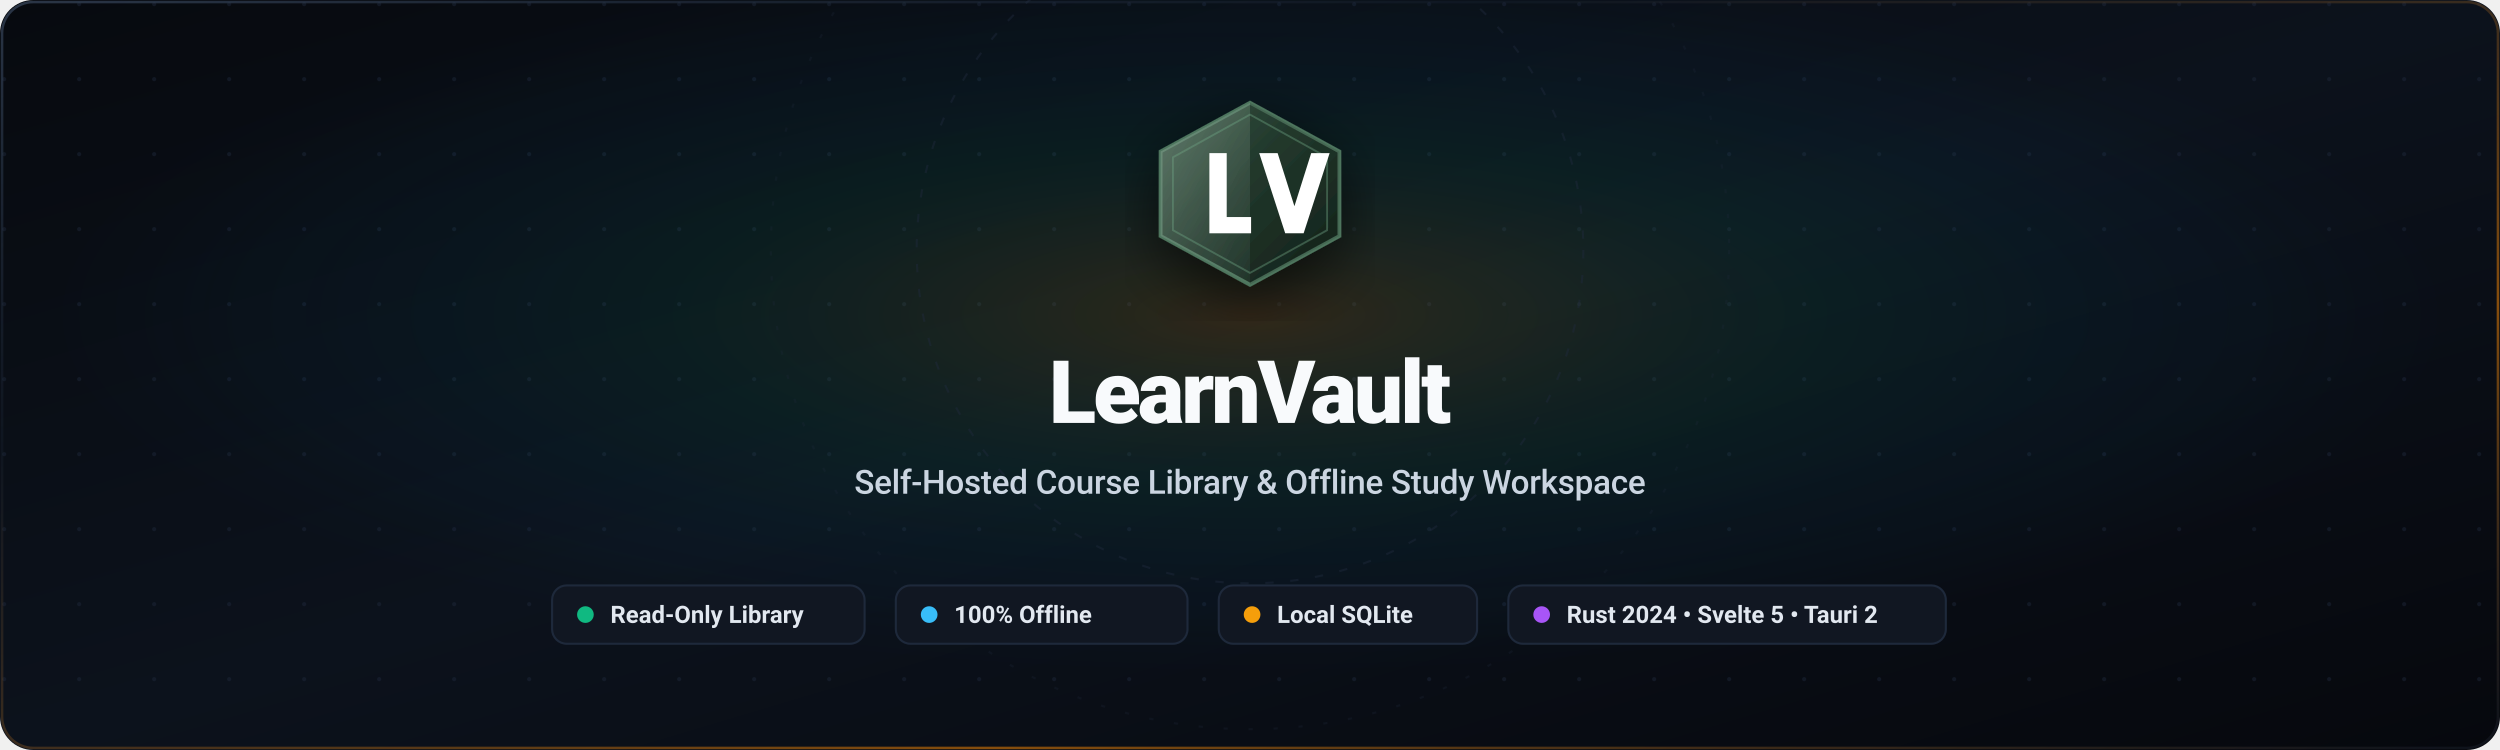
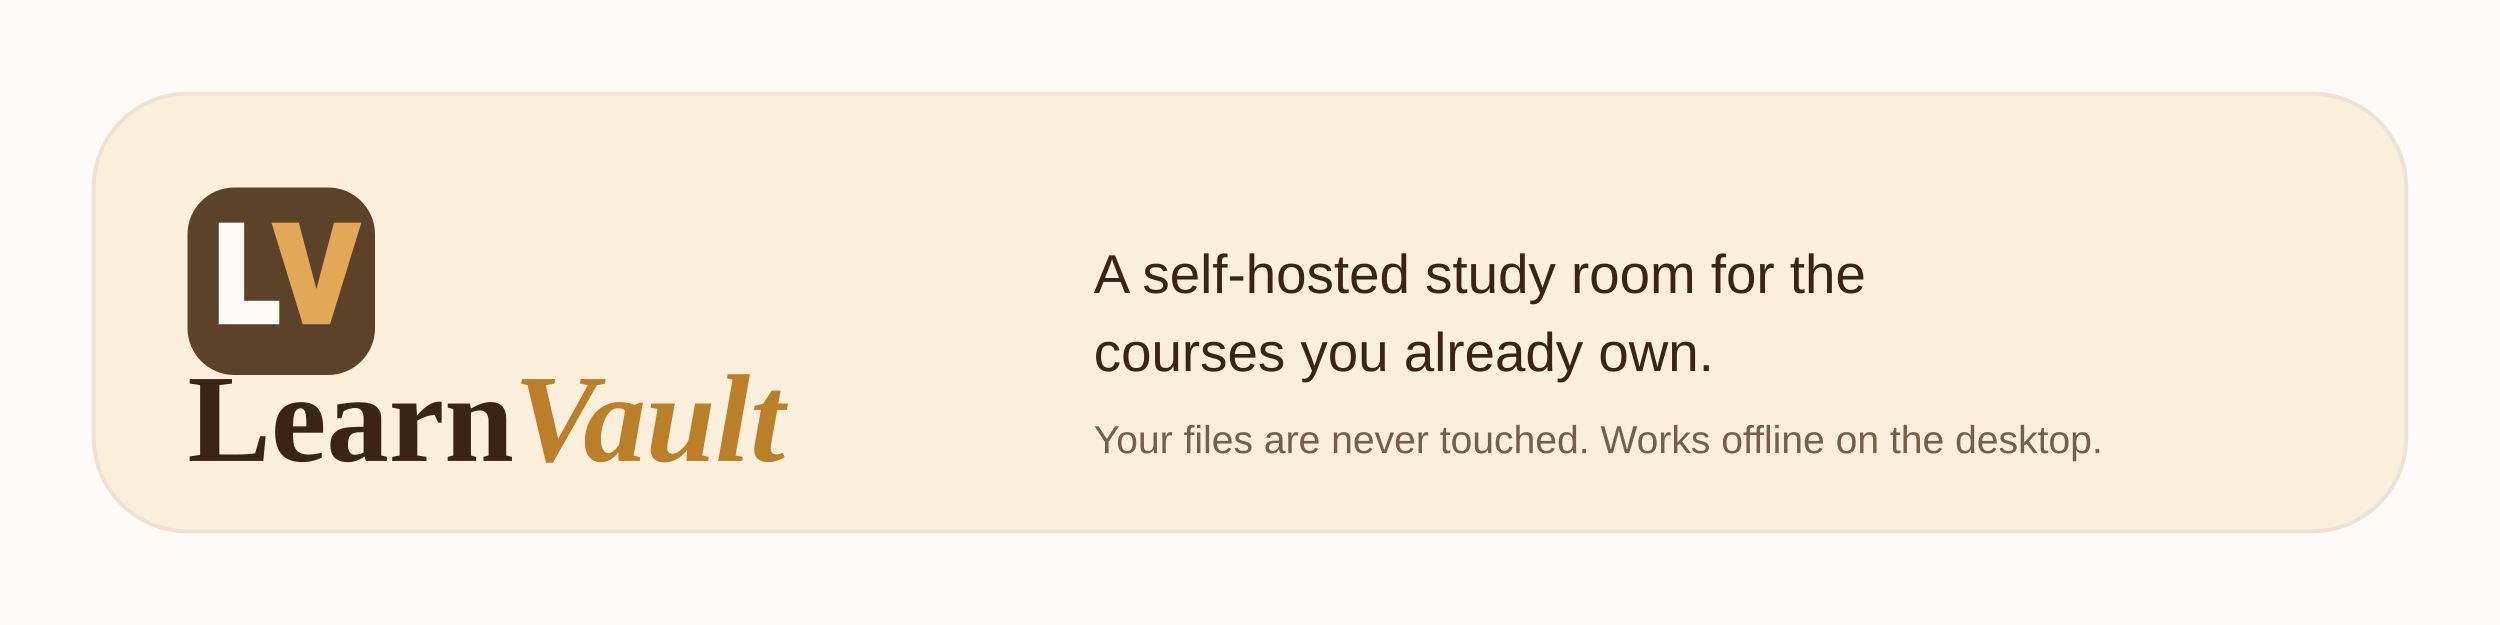
- <svg xmlns="http://www.w3.org/2000/svg" viewBox="0 0 1200 360" width="1200" height="360">
-   <defs>
-     <linearGradient id="bg" x1="0%" y1="0%" x2="100%" y2="100%">
-       <stop offset="0%" stop-color="#070a0f" />
-       <stop offset="50%" stop-color="#0c121c" />
-       <stop offset="100%" stop-color="#06080d" />
-     </linearGradient>
-     <radialGradient id="ambientGlow" cx="50%" cy="42%" r="50%">
-       <stop offset="0%" stop-color="#f59e0b" stop-opacity="0.16" />
-       <stop offset="45%" stop-color="#10b981" stop-opacity="0.08" />
-       <stop offset="80%" stop-color="#0284c7" stop-opacity="0.03" />
-       <stop offset="100%" stop-color="#000000" stop-opacity="0" />
-     </radialGradient>
-     <linearGradient id="borderGrad" x1="0%" y1="0%" x2="100%" y2="100%">
-       <stop offset="0%" stop-color="#334155" stop-opacity="0.8" />
-       <stop offset="30%" stop-color="#1e293b" stop-opacity="0.25" />
-       <stop offset="70%" stop-color="#d97706" stop-opacity="0.6" />
-       <stop offset="100%" stop-color="#1e293b" stop-opacity="0.3" />
-     </linearGradient>
-     <linearGradient id="shieldGrad" x1="0%" y1="0%" x2="100%" y2="100%">
-       <stop offset="0%" stop-color="#3d5e4a" />
-       <stop offset="45%" stop-color="#263f31" />
-       <stop offset="100%" stop-color="#14231b" />
-     </linearGradient>
-     <linearGradient id="shieldFacetLeft" x1="0%" y1="0%" x2="100%" y2="100%">
-       <stop offset="0%" stop-color="#ffffff" stop-opacity="0.18" />
-       <stop offset="100%" stop-color="#ffffff" stop-opacity="0.02" />
-     </linearGradient>
-     <pattern id="grid" width="36" height="36" patternUnits="userSpaceOnUse">
-       <circle cx="2" cy="2" r="1" fill="#1e293b" opacity="0.45" />
-     </pattern>
-     <filter id="dropShadow" x="-20%" y="-20%" width="140%" height="140%">
-       <feDropShadow dx="0" dy="8" stdDeviation="14" flood-color="#000000" flood-opacity="0.65" />
-     </filter>
-   </defs>
-   <style>
-     .font-sans { font-family: -apple-system, BlinkMacSystemFont, "Segoe UI", Roboto, "Inter", "Helvetica Neue", sans-serif; }
-     .font-mono { font-family: "JetBrains Mono", "Cascadia Code", "SFMono-Regular", Consolas, monospace; }
-   </style>
-   <rect width="1200" height="360" rx="16" fill="url(#bg)" />
-   <rect width="1200" height="360" rx="16" fill="url(#grid)" />
-   <rect width="1200" height="360" rx="16" fill="url(#ambientGlow)" />
-   <circle cx="600" cy="120" r="160" fill="none" stroke="#1e293b" stroke-width="1" stroke-dasharray="4 8" opacity="0.45" />
-   <circle cx="600" cy="120" r="230" fill="none" stroke="#1e293b" stroke-width="1" stroke-dasharray="2 10" opacity="0.25" />
-   <rect x="1" y="1" width="1198" height="358" rx="15" fill="none" stroke="url(#borderGrad)" stroke-width="1.2" />
-   <g transform="translate(600, 115)" text-anchor="middle">
-     <g transform="translate(0, -22)" filter="url(#dropShadow)">
-       <polygon points="0,-43.68 42.9,-20.28 42.9,20.28 0,43.68 -42.9,20.28 -42.9,-20.28" fill="url(#shieldGrad)" stroke="#4d755d" stroke-width="1.8" />
-       <polygon points="0,-43.68 0,43.68 -42.9,20.28 -42.9,-20.28" fill="url(#shieldFacetLeft)" />
-       <polygon points="0,-43.68 42.9,-20.28 42.9,20.28 0,43.68" fill="#000000" fill-opacity="0.12" />
-       <polygon points="0,-38 37,-17.5 37,17.5 0,38 -37,17.5 -37,-17.5" fill="none" stroke="#6fa584" stroke-width="0.9" opacity="0.4" />
-       <g fill="#ffffff">
-         <path d="M-19.5,-19.5 h8.32 v30.68 h11.7 v7.8 h-20.02 Z" />
-         <path d="M4.42,-19.5 h8.84 l8.06 25.48 8.06 -25.48 h8.84 l-12.48 38.48 h-8.84 Z" />
-       </g>
-     </g>
-     <text class="font-sans" y="88" font-size="42" font-weight="800" fill="#f8fafc" letter-spacing="-0.035em">LearnVault</text>
-     <text class="font-sans" y="122" font-size="16" font-weight="500" fill="#cbd5e1" letter-spacing="-0.01em">Self-Hosted Course Library &amp; Offline Study Workspace</text>
-     <g transform="translate(0, 166)">
-       <g transform="translate(-335, 0)">
-         <rect x="0" y="0" width="150" height="28" rx="7" fill="#111722" stroke="#1e293b" stroke-width="1" />
-         <circle cx="16" cy="14" r="4" fill="#10b981" />
-         <text class="font-sans" x="28" y="18" text-anchor="start" font-size="11.5" font-weight="600" fill="#e2e8f0">Read-Only Library</text>
-       </g>
-       <g transform="translate(-170, 0)">
-         <rect x="0" y="0" width="140" height="28" rx="7" fill="#111722" stroke="#1e293b" stroke-width="1" />
-         <circle cx="16" cy="14" r="4" fill="#38bdf8" />
-         <text class="font-sans" x="28" y="18" text-anchor="start" font-size="11.5" font-weight="600" fill="#e2e8f0">100% Offline</text>
-       </g>
-       <g transform="translate(-15, 0)">
-         <rect x="0" y="0" width="124" height="28" rx="7" fill="#111722" stroke="#1e293b" stroke-width="1" />
-         <circle cx="16" cy="14" r="4" fill="#f59e0b" />
-         <text class="font-sans" x="28" y="18" text-anchor="start" font-size="11.5" font-weight="600" fill="#e2e8f0">Local SQLite</text>
-       </g>
-       <g transform="translate(124, 0)">
-         <rect x="0" y="0" width="210" height="28" rx="7" fill="#111722" stroke="#1e293b" stroke-width="1" />
-         <circle cx="16" cy="14" r="4" fill="#a855f7" />
-         <text class="font-sans" x="28" y="18" text-anchor="start" font-size="11.5" font-weight="600" fill="#e2e8f0">Rust 2024 • Svelte 5 • Tauri 2</text>
-       </g>
-     </g>
-   </g>
+ <svg xmlns="http://www.w3.org/2000/svg" viewBox="0 0 1280 320" role="img" aria-labelledby="title desc">
+   <rect width="1280" height="320" fill="#FDF9F6" />
+   <rect x="48" y="48" width="1184" height="224" rx="48" fill="#FBEFDC" stroke="#ECE2D6" stroke-width="2" />
+   <rect x="96" y="96" width="96" height="96" rx="24" fill="#5C4229" />
+   <path d="M112 114H125V154H143V166H112Z" fill="#FDF9F6" />
+   <path d="M139 114H153L162 148L171 114H185L169 166H155Z" fill="#E3A857" />
+   <text x="96" y="236" font-family="'Playfair Display', Georgia, 'Times New Roman', serif" font-size="64" font-weight="700" fill="#3A2515">Learn<tspan fill="#BC7F29" font-style="italic">Vault</tspan>
+   </text>
+   <text x="560" y="150" font-family="'DM Sans', 'Helvetica Neue', Arial, sans-serif" font-size="28" fill="#3A2515">A self-hosted study room for the</text>
+   <text x="560" y="190" font-family="'DM Sans', 'Helvetica Neue', Arial, sans-serif" font-size="28" fill="#3A2515">courses you already own.</text>
+   <text x="560" y="232" font-family="'DM Sans', 'Helvetica Neue', Arial, sans-serif" font-size="20" fill="#735F4A">Your files are never touched. Works offline on the desktop.</text>
</svg>
